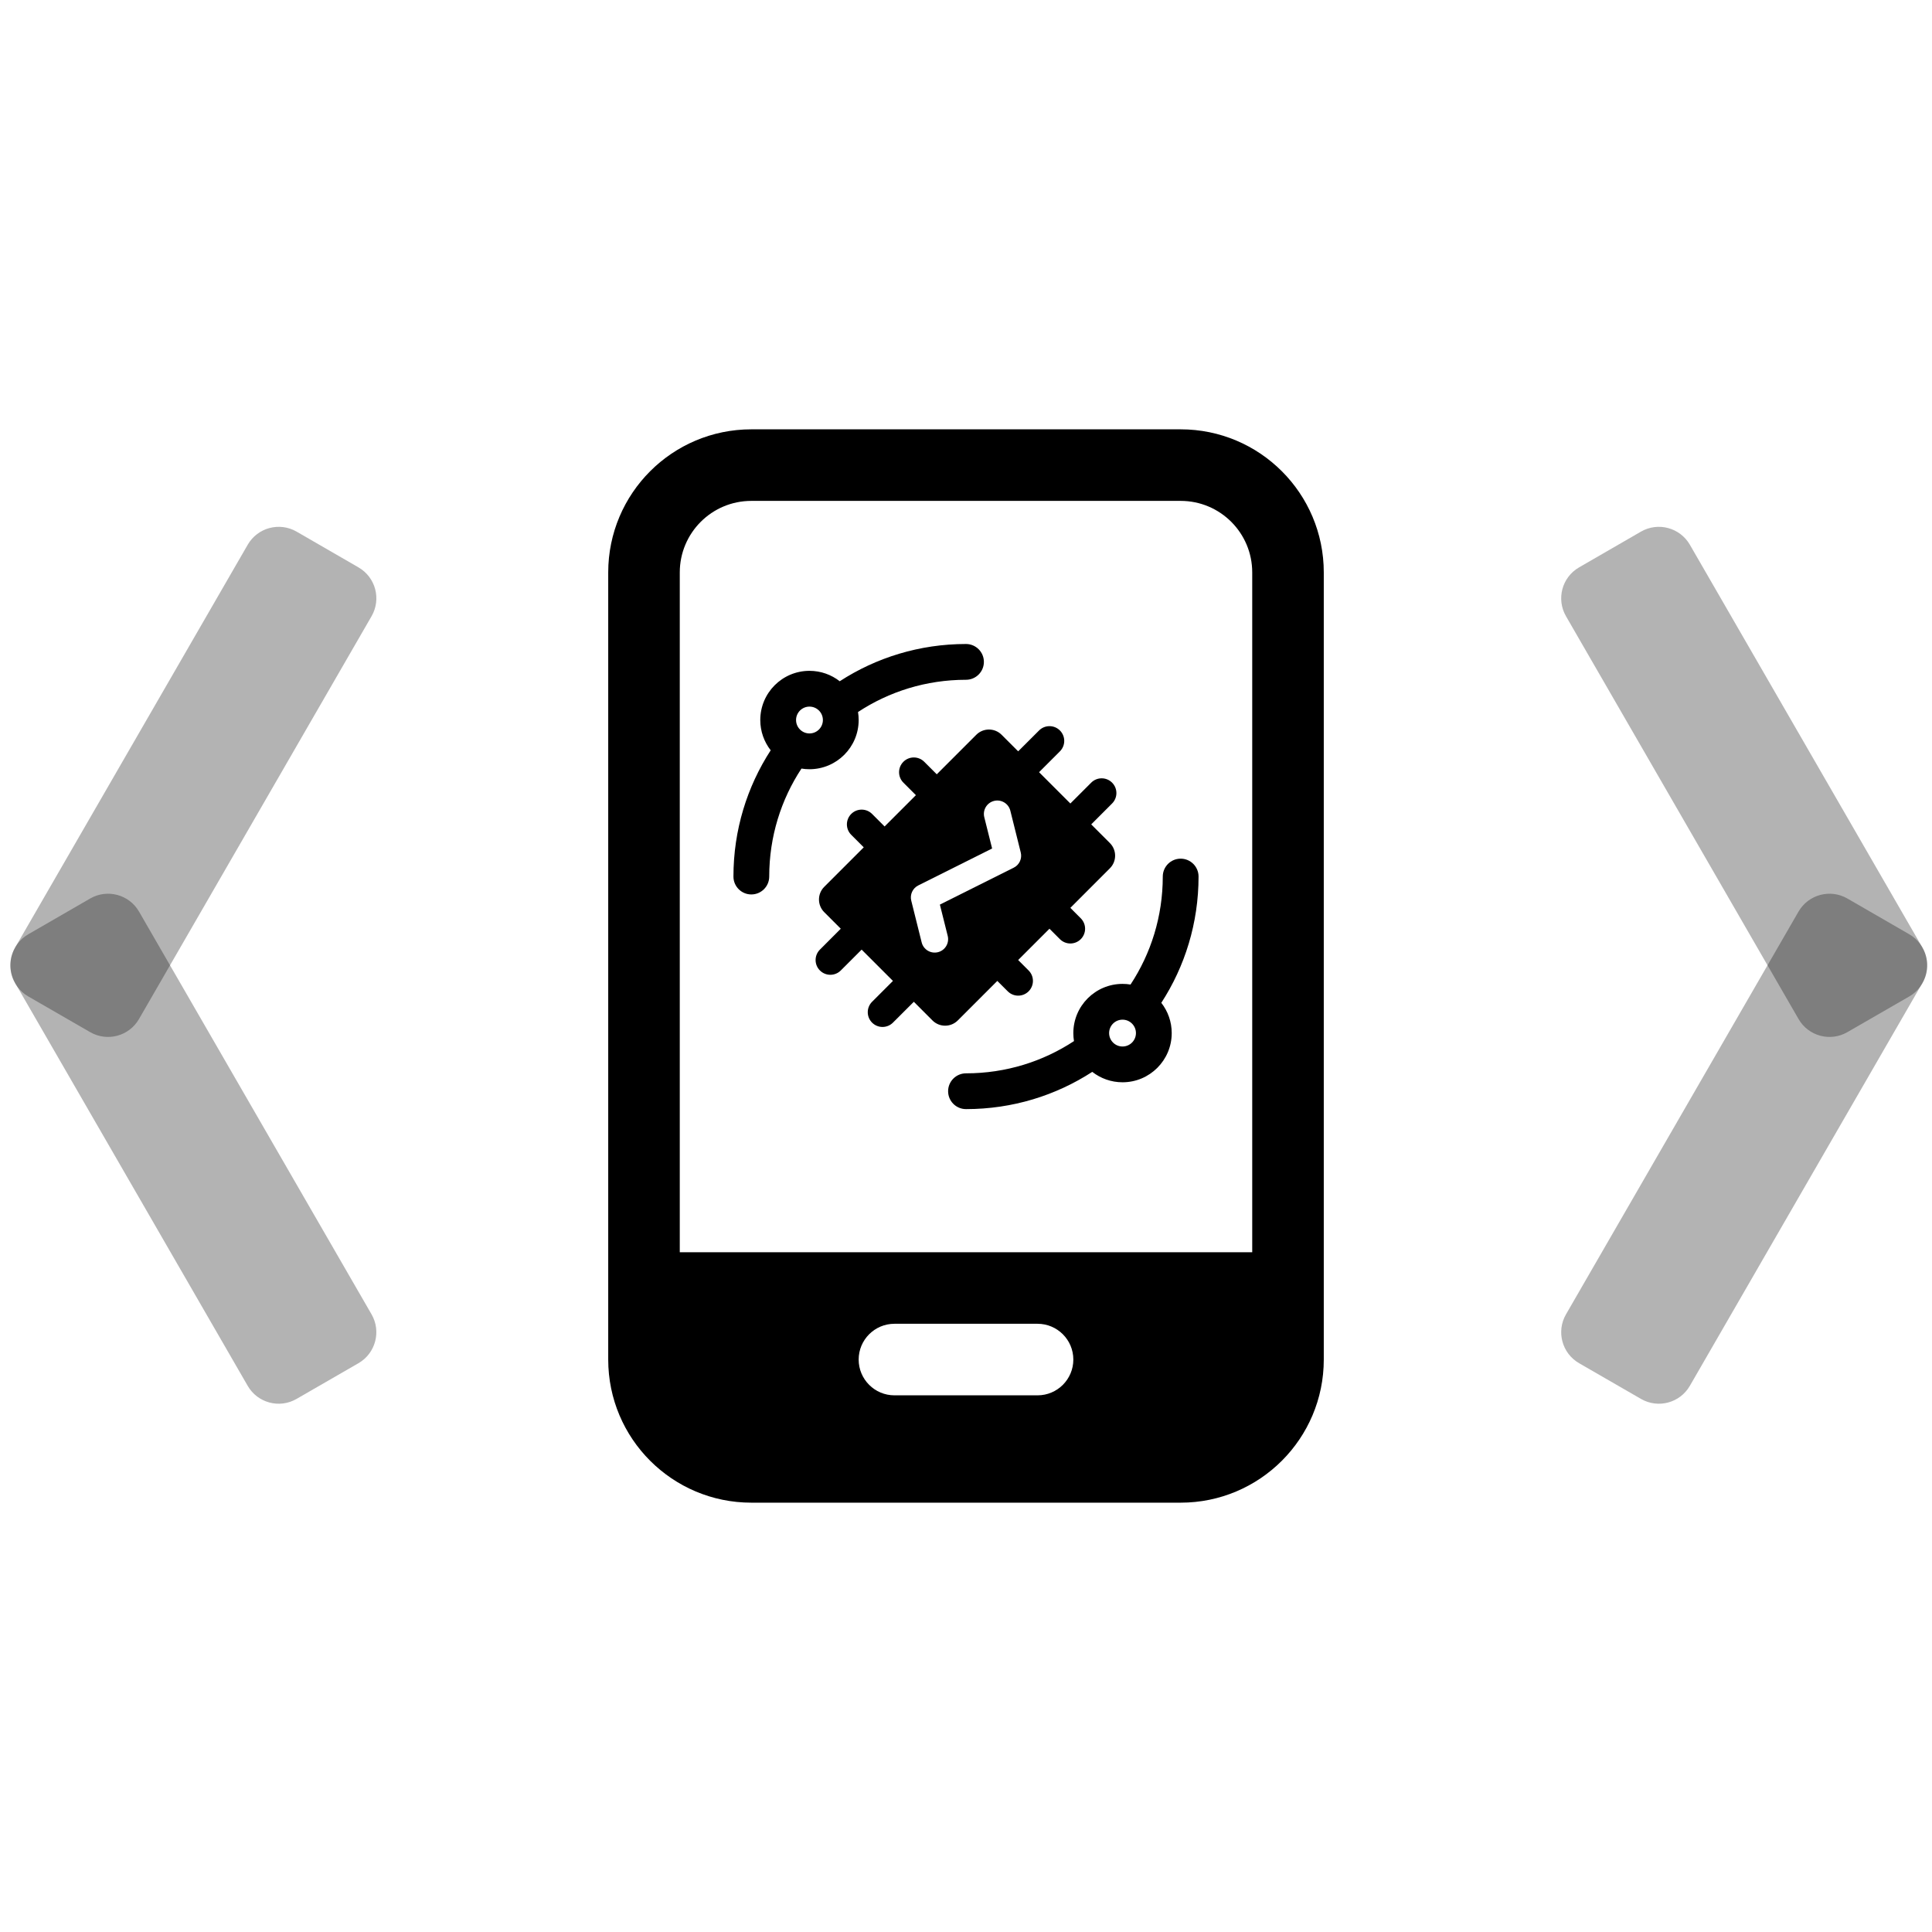
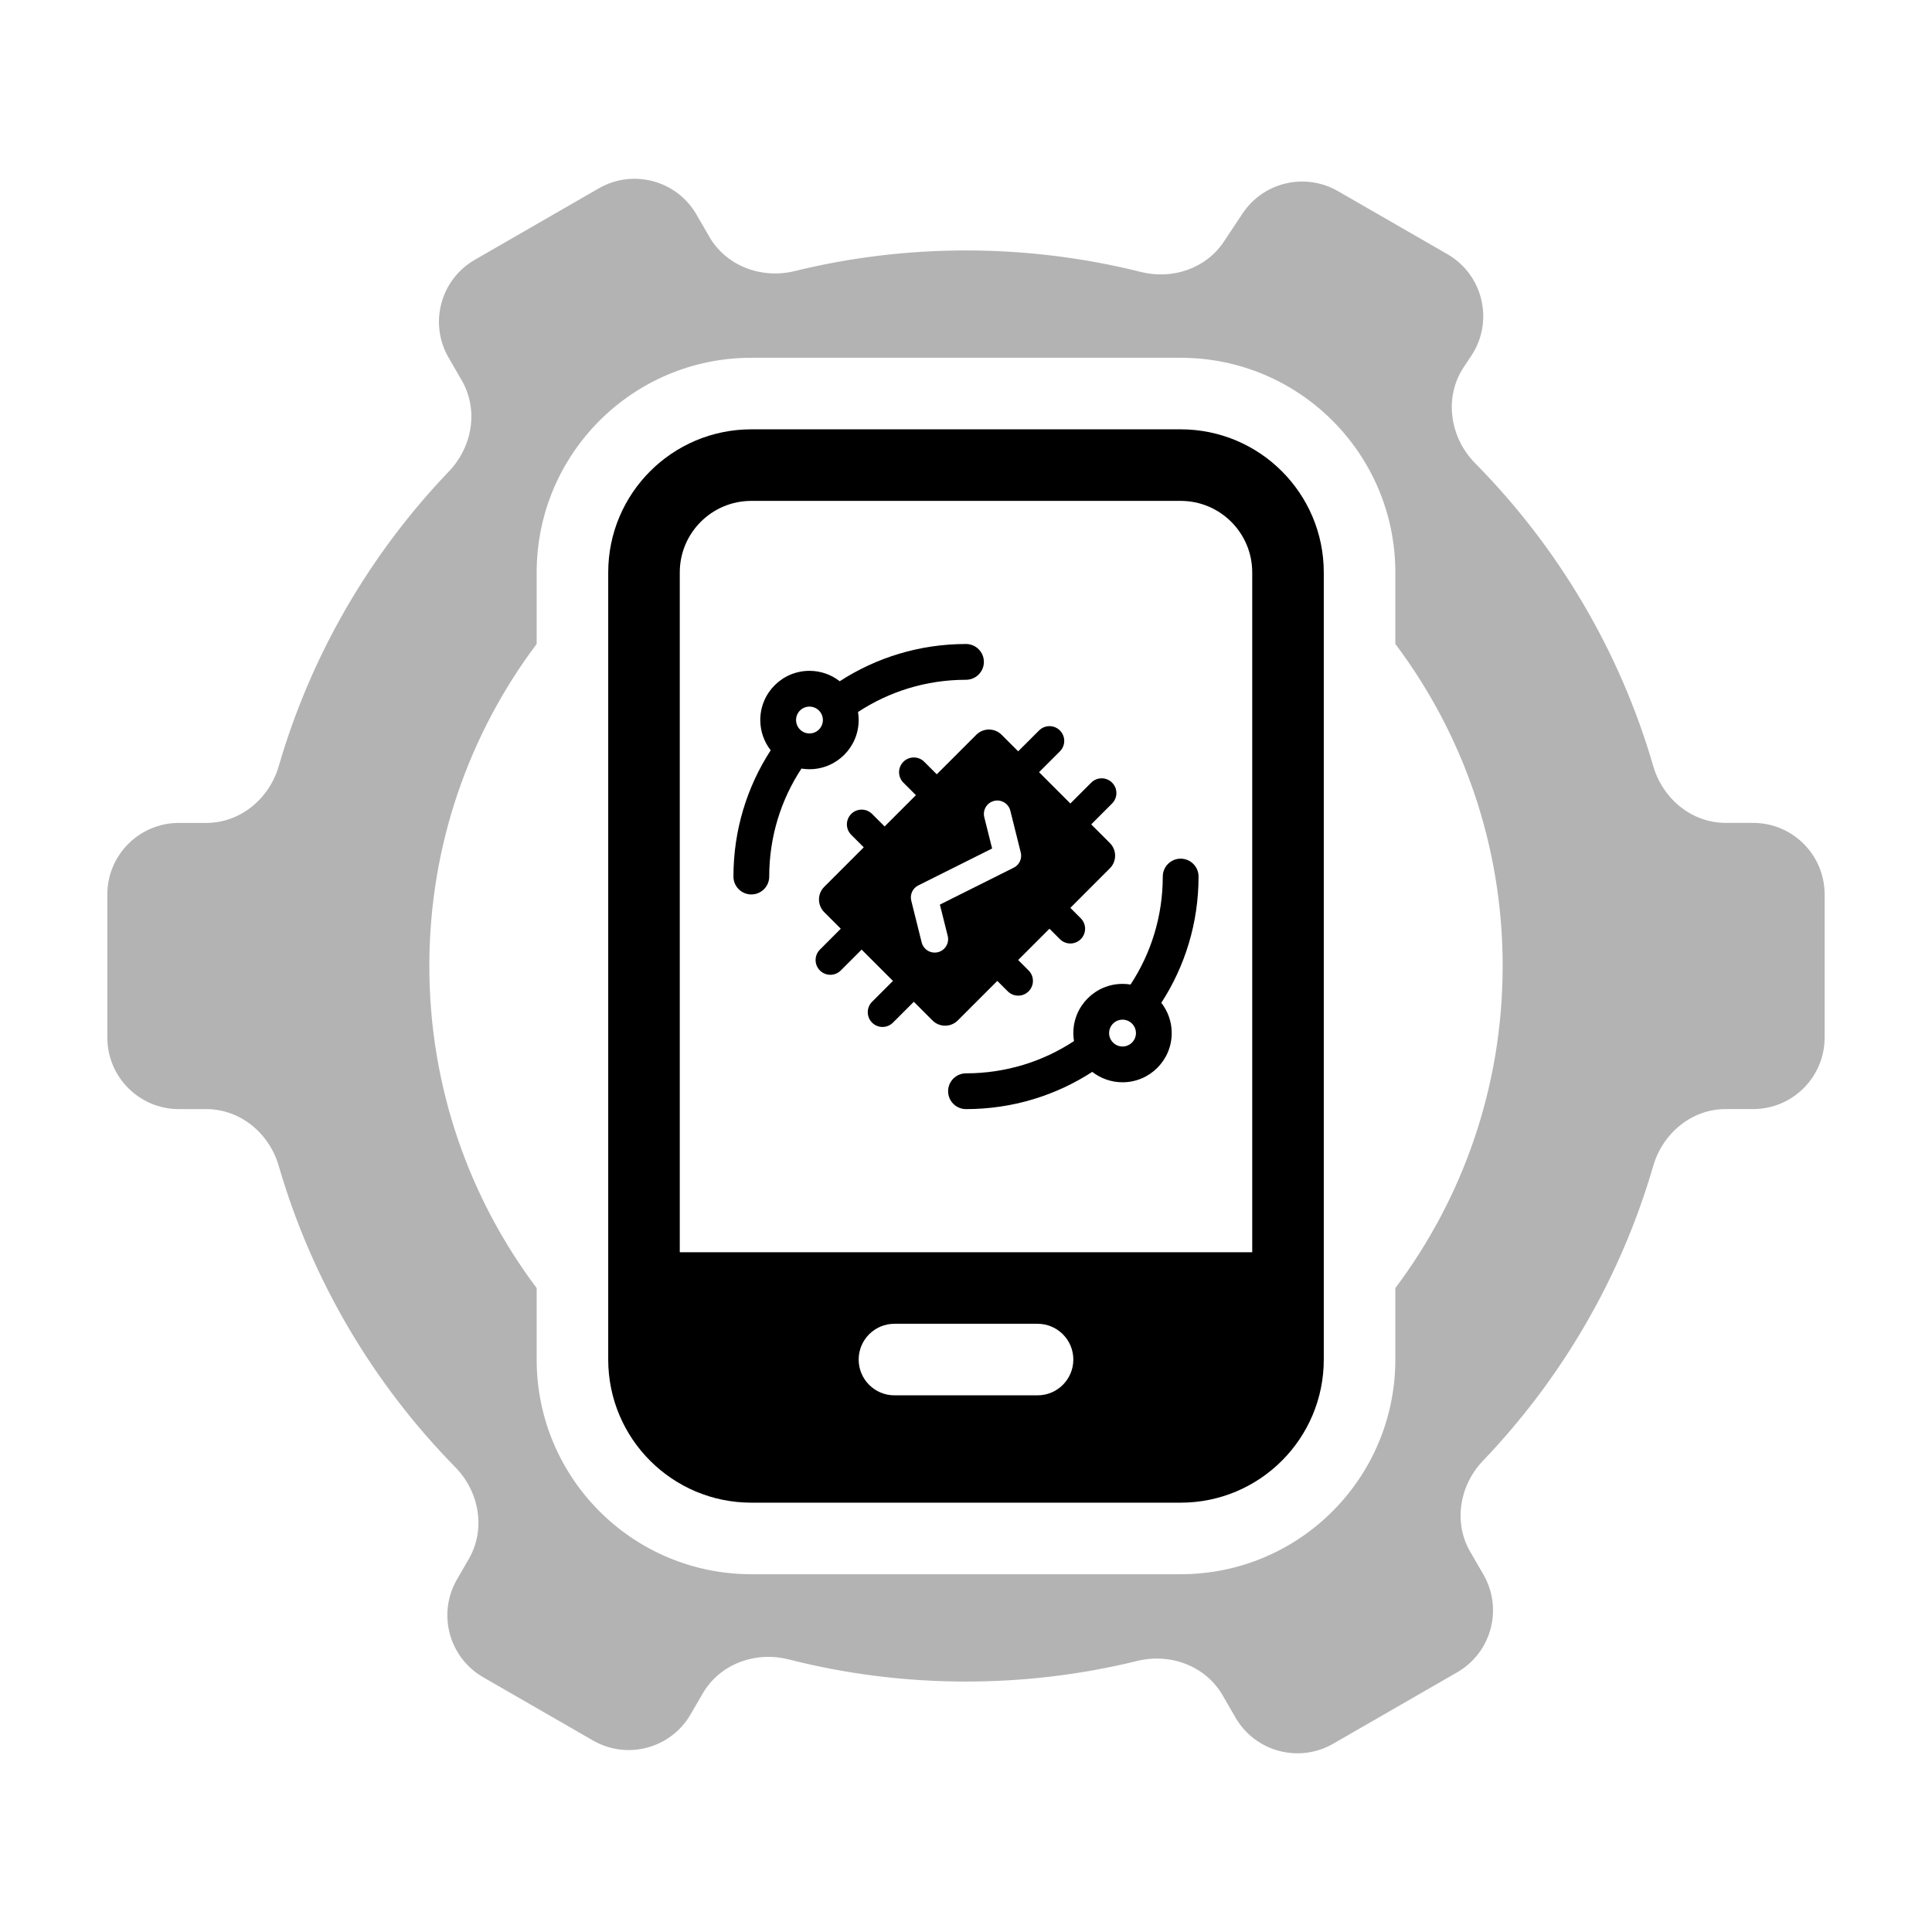
<svg xmlns="http://www.w3.org/2000/svg" width="54" height="54" viewBox="0 0 54 54" fill="none">
-   <path d="M2.52 25.114C2.999 24.838 3.61 25.002 3.886 25.48L10.385 36.736C10.661 37.214 10.497 37.826 10.019 38.102L8.289 39.1C7.811 39.377 7.199 39.213 6.923 38.734L0.425 27.479C0.149 27 0.312 26.389 0.791 26.113L2.52 25.114Z" fill="currentColor" fill-opacity="0.3" />
-   <path d="M0.789 27.85C0.311 27.574 0.147 26.962 0.423 26.484L6.924 15.225C7.2 14.747 7.811 14.583 8.29 14.859L10.019 15.858C10.498 16.134 10.662 16.745 10.385 17.224L3.885 28.482C3.609 28.961 2.997 29.125 2.519 28.848L0.789 27.85Z" fill="currentColor" fill-opacity="0.3" />
-   <path d="M51.635 25.114C51.157 24.838 50.545 25.002 50.269 25.48L43.77 36.736C43.494 37.214 43.658 37.826 44.136 38.102L45.866 39.1C46.344 39.377 46.956 39.213 47.232 38.734L53.73 27.479C54.007 27 53.843 26.389 53.364 26.113L51.635 25.114Z" fill="currentColor" fill-opacity="0.3" />
-   <path d="M53.366 27.85C53.844 27.574 54.008 26.962 53.732 26.484L47.232 15.225C46.955 14.747 46.344 14.583 45.865 14.859L44.136 15.858C43.657 16.134 43.494 16.745 43.77 17.224L50.27 28.482C50.546 28.961 51.158 29.125 51.636 28.848L53.366 27.85Z" fill="currentColor" fill-opacity="0.3" />
+   <path fill-rule="evenodd" clip-rule="evenodd" d="M12.548 13.175C13.205 12.488 13.381 11.452 12.905 10.63L12.538 9.995C11.984 9.038 12.313 7.813 13.271 7.261L16.737 5.264C17.693 4.714 18.914 5.041 19.466 5.996L19.826 6.618C20.302 7.44 21.289 7.803 22.212 7.577C23.746 7.2 25.35 7 27 7C28.686 7 30.323 7.209 31.888 7.601C32.764 7.822 33.705 7.509 34.206 6.756L34.73 5.967C35.314 5.089 36.48 4.815 37.394 5.341L40.455 7.104C41.456 7.681 41.762 8.983 41.123 9.945L40.914 10.258C40.352 11.103 40.52 12.228 41.233 12.95C43.536 15.282 45.27 18.179 46.209 21.413C46.474 22.326 47.283 23 48.235 23H48.999C50.104 23 50.999 23.895 50.999 25V28.999C50.999 30.104 50.104 30.999 48.999 30.999H48.235C47.284 30.999 46.475 31.673 46.209 32.586C45.3 35.718 43.646 38.533 41.451 40.827C40.794 41.513 40.617 42.55 41.093 43.372L41.461 44.007C42.015 44.965 41.687 46.19 40.728 46.742L37.262 48.738C36.307 49.289 35.086 48.962 34.533 48.007L34.172 47.383C33.696 46.56 32.709 46.197 31.786 46.424C30.253 46.8 28.65 47 27 47C25.29 47 23.629 46.785 22.044 46.381C21.116 46.145 20.119 46.507 19.64 47.335L19.303 47.916C18.751 48.871 17.53 49.198 16.574 48.647L13.506 46.88C12.547 46.328 12.219 45.102 12.773 44.145L13.103 43.574C13.584 42.743 13.398 41.694 12.726 41.009C10.443 38.683 8.724 35.802 7.791 32.587C7.526 31.673 6.716 31 5.765 31H5C3.895 31 3 30.104 3 29V25.001C3 23.896 3.895 23.001 5 23.001H5.765C6.716 23.001 7.525 22.327 7.791 21.414C8.7 18.282 10.354 15.468 12.548 13.175ZM33 10H21C17.686 10 15 12.686 15 16V17.998C13.116 20.506 12 23.622 12 27C12 30.378 13.116 33.494 15 36.002V38C15 41.314 17.686 44 21 44H33C36.314 44 39 41.314 39 38V36.002C40.884 33.494 42 30.378 42 27C42 23.622 40.884 20.506 39 17.998V16C39 12.686 36.314 10 33 10Z" fill="currentColor" fill-opacity="0.3" />
  <path fill-rule="evenodd" clip-rule="evenodd" d="M17 16V38C17 40.209 18.791 42 21 42H33C35.209 42 37 40.209 37 38V16C37 13.791 35.209 12 33 12H21C18.791 12 17 13.791 17 16ZM33 14H21C19.895 14 19 14.895 19 16V35H35V16C35 14.895 34.105 14 33 14ZM25 37C24.448 37 24 37.448 24 38C24 38.552 24.448 39 25 39H29C29.552 39 30 38.552 30 38C30 37.448 29.552 37 29 37H25Z" fill="currentColor" />
  <path fill-rule="evenodd" clip-rule="evenodd" d="M23.982 19.901C24.848 19.331 25.886 19 27 19C27.276 19 27.5 18.776 27.5 18.5C27.5 18.224 27.276 18 27 18C25.699 18 24.487 18.382 23.471 19.041C23.237 18.859 22.944 18.75 22.625 18.75C21.866 18.75 21.25 19.366 21.25 20.125C21.25 20.444 21.359 20.737 21.541 20.971C20.882 21.987 20.5 23.199 20.5 24.5C20.5 24.776 20.724 25 21 25C21.276 25 21.5 24.776 21.5 24.5C21.5 23.386 21.831 22.348 22.401 21.482C22.474 21.494 22.549 21.5 22.625 21.5C23.384 21.5 24 20.884 24 20.125C24 20.049 23.994 19.974 23.982 19.901ZM22.25 20.125C22.25 19.918 22.418 19.75 22.625 19.75C22.832 19.75 23 19.918 23 20.125C23 20.332 22.832 20.5 22.625 20.5C22.418 20.5 22.25 20.332 22.25 20.125Z" fill="currentColor" />
  <path fill-rule="evenodd" clip-rule="evenodd" d="M30.018 29.099C29.152 29.669 28.114 30 27 30C26.724 30 26.5 30.224 26.5 30.5C26.5 30.776 26.724 31 27 31C28.301 31 29.513 30.618 30.529 29.959C30.763 30.141 31.056 30.25 31.375 30.25C32.134 30.25 32.75 29.634 32.75 28.875C32.75 28.556 32.641 28.263 32.459 28.029C33.118 27.013 33.5 25.801 33.5 24.5C33.5 24.224 33.276 24 33 24C32.724 24 32.5 24.224 32.5 24.5C32.5 25.614 32.169 26.652 31.599 27.518C31.526 27.506 31.451 27.5 31.375 27.5C30.616 27.5 30 28.116 30 28.875C30 28.951 30.006 29.026 30.018 29.099ZM31 28.875C31 28.668 31.168 28.5 31.375 28.5C31.582 28.5 31.75 28.668 31.75 28.875C31.75 29.082 31.582 29.25 31.375 29.25C31.168 29.25 31 29.082 31 28.875Z" fill="currentColor" />
  <path fill-rule="evenodd" clip-rule="evenodd" d="M28.458 21L29.042 20.417C29.203 20.256 29.464 20.256 29.625 20.417C29.786 20.578 29.786 20.839 29.625 21L29.042 21.583L29.917 22.458L30.5 21.875C30.661 21.714 30.922 21.714 31.083 21.875C31.244 22.036 31.244 22.297 31.083 22.458L30.5 23.042L31.021 23.563C31.217 23.758 31.217 24.075 31.021 24.27L29.917 25.375L30.208 25.667C30.369 25.828 30.369 26.089 30.208 26.25C30.047 26.411 29.786 26.411 29.625 26.25L29.333 25.958L28.458 26.833L28.75 27.125C28.911 27.286 28.911 27.547 28.75 27.708C28.589 27.869 28.328 27.869 28.167 27.708L27.875 27.417L26.77 28.522C26.575 28.717 26.258 28.717 26.063 28.522L25.542 28L24.958 28.583C24.797 28.744 24.536 28.744 24.375 28.583C24.214 28.422 24.214 28.161 24.375 28L24.958 27.417L24.083 26.542L23.5 27.125C23.339 27.286 23.078 27.286 22.917 27.125C22.756 26.964 22.756 26.703 22.917 26.542L23.5 25.958L23.037 25.495C22.842 25.3 22.842 24.983 23.037 24.788L24.142 23.683L23.792 23.333C23.631 23.172 23.631 22.911 23.792 22.75C23.953 22.589 24.214 22.589 24.375 22.75L24.725 23.1L25.6 22.225L25.25 21.875C25.089 21.714 25.089 21.453 25.25 21.292C25.411 21.131 25.672 21.131 25.833 21.292L26.183 21.642L27.288 20.537C27.483 20.342 27.8 20.342 27.995 20.537L28.458 21ZM28.239 22.659C28.189 22.458 27.985 22.336 27.784 22.386C27.583 22.436 27.461 22.64 27.511 22.841L27.73 23.716L25.666 24.748C25.509 24.826 25.427 25.004 25.47 25.174L25.761 26.341C25.811 26.542 26.015 26.664 26.216 26.614C26.417 26.564 26.539 26.36 26.489 26.159L26.27 25.284L28.334 24.252C28.492 24.174 28.573 23.996 28.53 23.826L28.239 22.659Z" fill="currentColor" />
</svg>
